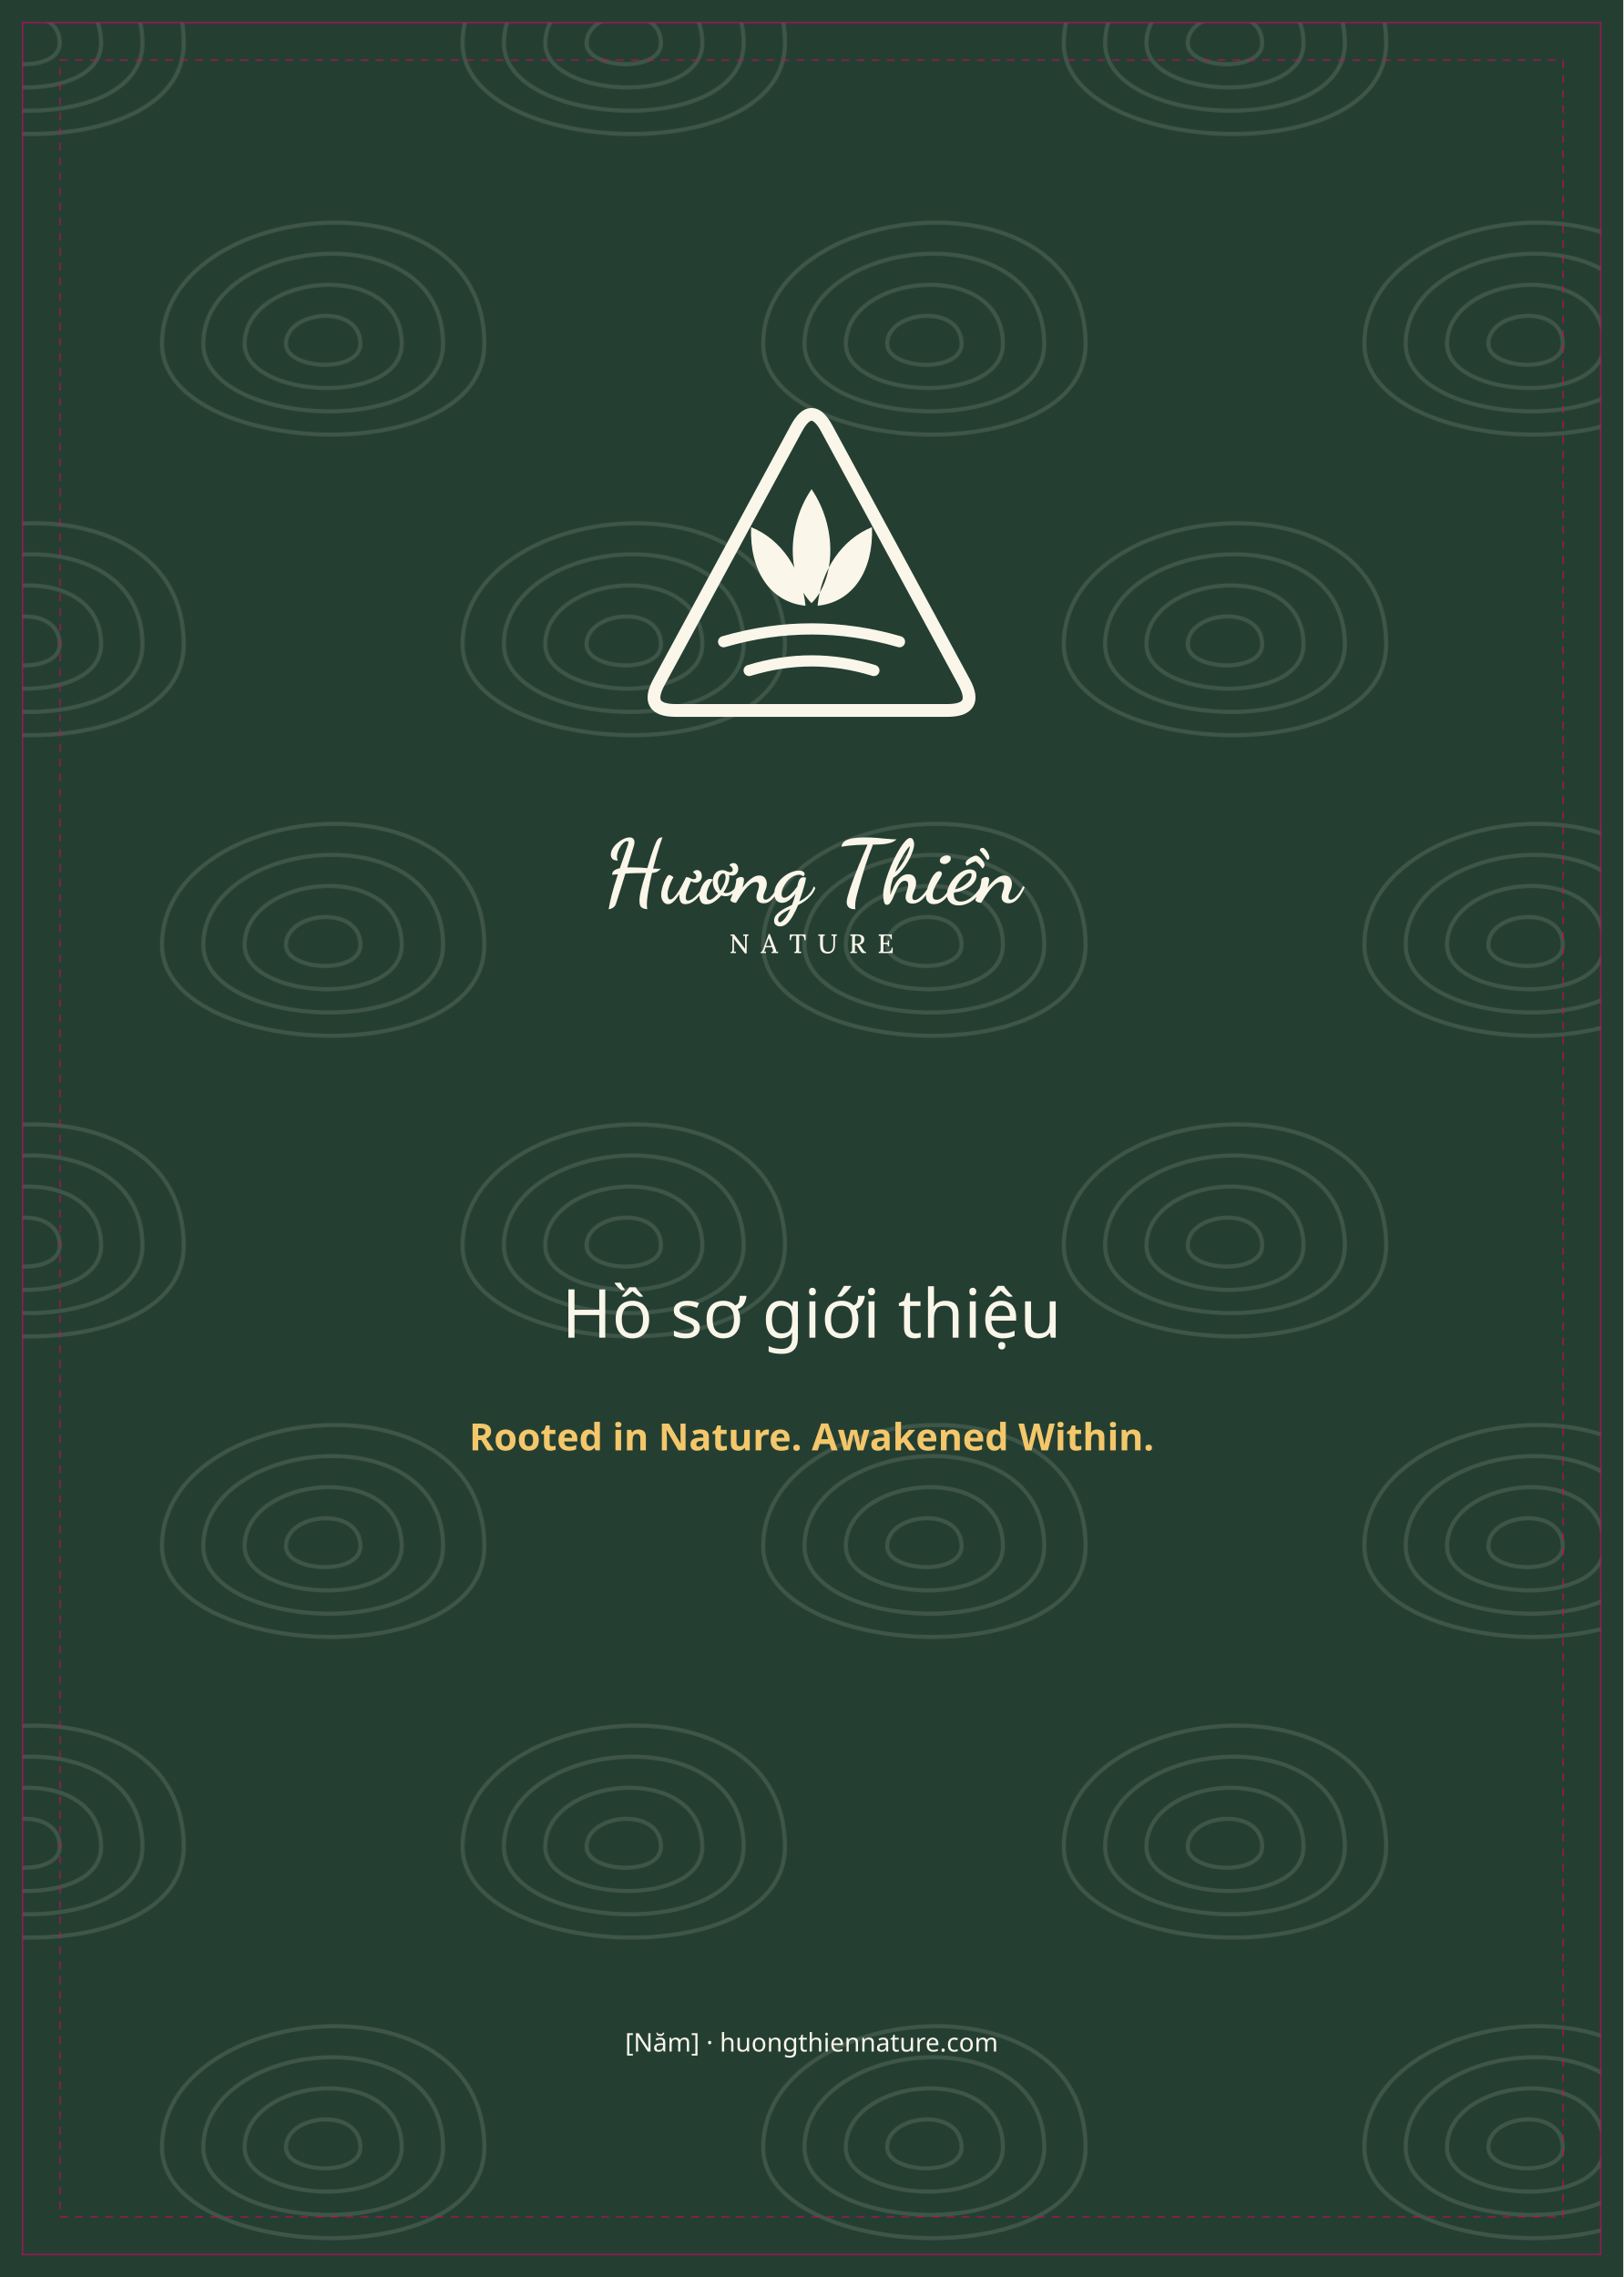
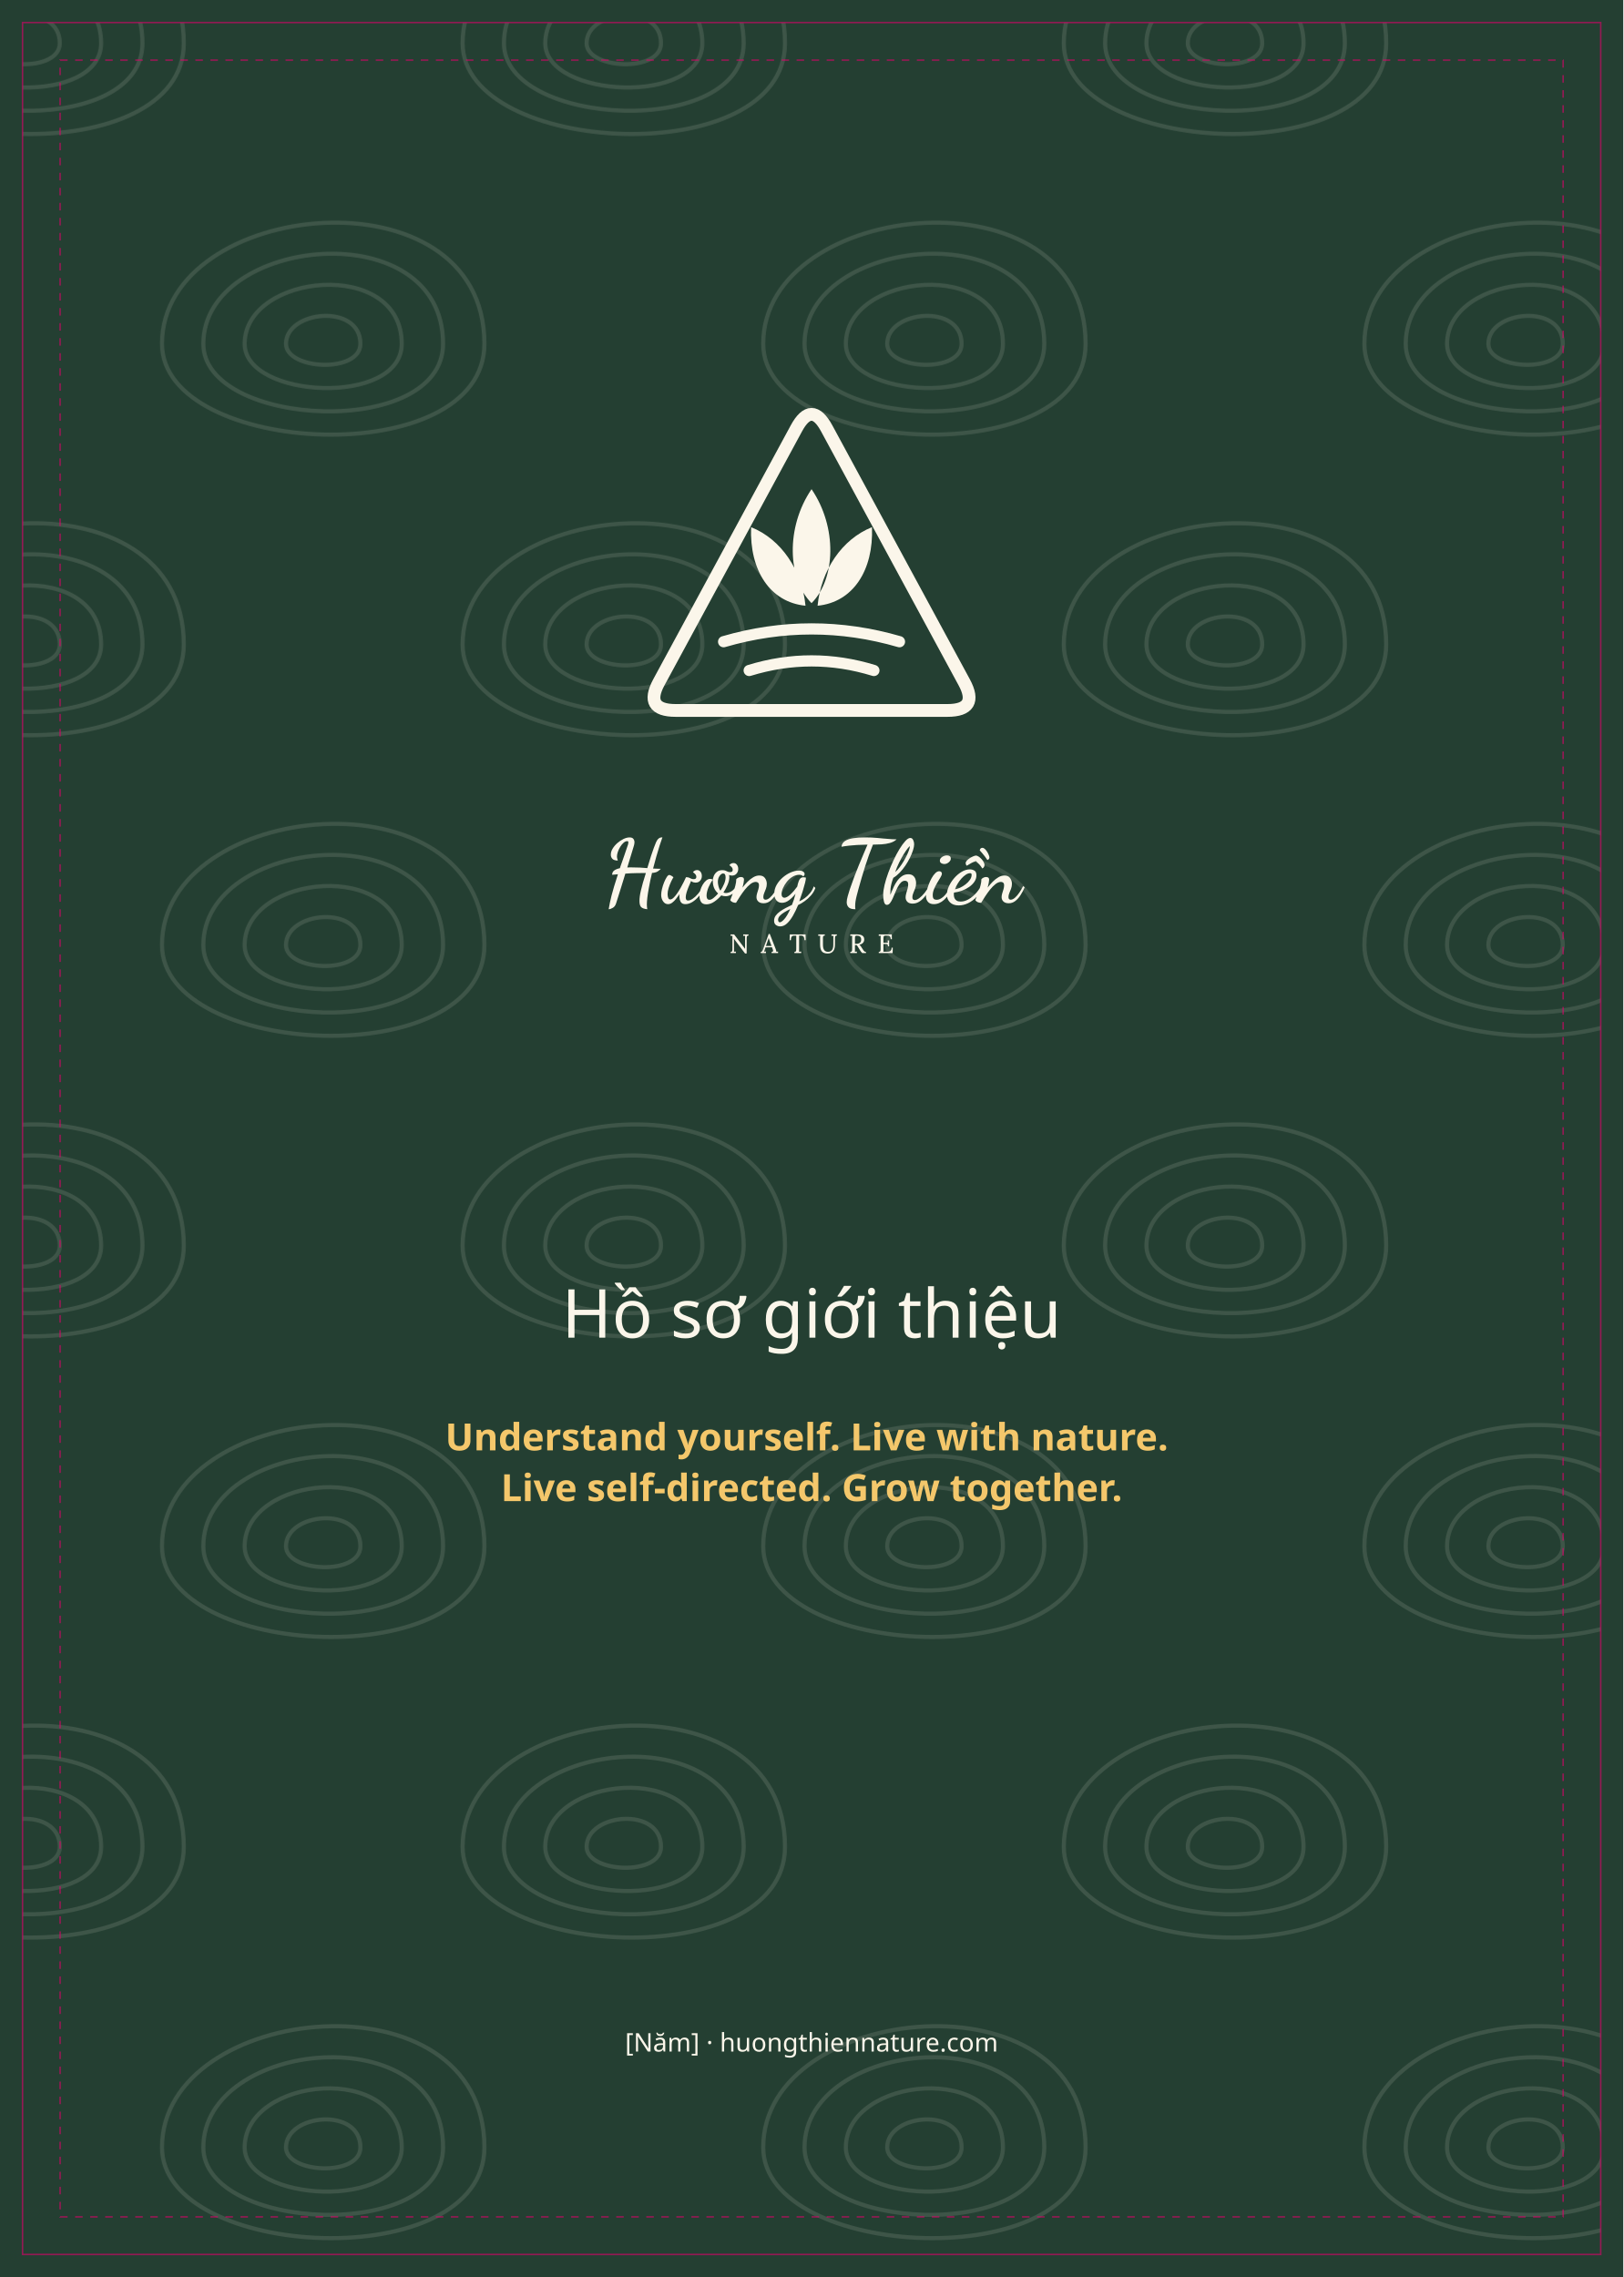
<svg xmlns="http://www.w3.org/2000/svg" viewBox="0 0 216 303" width="216mm" height="303mm">
  <rect width="216" height="303" fill="#243F32" />
  <g transform="translate(3 3)">
    <defs>
      <pattern id="p-contour-field" width="160" height="160" patternUnits="userSpaceOnUse" patternTransform="scale(0.5)">
        <g transform="translate(25 25) scale(0.55)" opacity="1">
          <path d="M82 110 C82 93.8 118 90.2 118 110 C118 124.4 82 122.6 82 110 Z" fill="none" stroke="#FBF6EA" stroke-width="2" stroke-linecap="round" stroke-linejoin="round" />
          <path d="M62 110 C62 75.8 138 68.2 138 110 C138 140.4 62 136.6 62 110 Z" fill="none" stroke="#FBF6EA" stroke-width="2" stroke-linecap="round" stroke-linejoin="round" />
          <path d="M42 110 C42 57.8 158 46.2 158 110 C158 156.4 42 150.6 42 110 Z" fill="none" stroke="#FBF6EA" stroke-width="2" stroke-linecap="round" stroke-linejoin="round" />
          <path d="M22 110 C22 39.8 178 24.2 178 110 C178 172.4 22 164.6 22 110 Z" fill="none" stroke="#FBF6EA" stroke-width="2" stroke-linecap="round" stroke-linejoin="round" />
        </g>
        <g transform="translate(-55 105) scale(0.55)" opacity="1">
          <path d="M82 110 C82 93.8 118 90.2 118 110 C118 124.4 82 122.6 82 110 Z" fill="none" stroke="#FBF6EA" stroke-width="2" stroke-linecap="round" stroke-linejoin="round" />
          <path d="M62 110 C62 75.8 138 68.2 138 110 C138 140.4 62 136.6 62 110 Z" fill="none" stroke="#FBF6EA" stroke-width="2" stroke-linecap="round" stroke-linejoin="round" />
          <path d="M42 110 C42 57.8 158 46.2 158 110 C158 156.4 42 150.6 42 110 Z" fill="none" stroke="#FBF6EA" stroke-width="2" stroke-linecap="round" stroke-linejoin="round" />
          <path d="M22 110 C22 39.8 178 24.2 178 110 C178 172.4 22 164.6 22 110 Z" fill="none" stroke="#FBF6EA" stroke-width="2" stroke-linecap="round" stroke-linejoin="round" />
        </g>
        <g transform="translate(105 105) scale(0.55)" opacity="1">
          <path d="M82 110 C82 93.8 118 90.2 118 110 C118 124.4 82 122.6 82 110 Z" fill="none" stroke="#FBF6EA" stroke-width="2" stroke-linecap="round" stroke-linejoin="round" />
          <path d="M62 110 C62 75.8 138 68.2 138 110 C138 140.4 62 136.6 62 110 Z" fill="none" stroke="#FBF6EA" stroke-width="2" stroke-linecap="round" stroke-linejoin="round" />
          <path d="M42 110 C42 57.8 158 46.2 158 110 C158 156.4 42 150.6 42 110 Z" fill="none" stroke="#FBF6EA" stroke-width="2" stroke-linecap="round" stroke-linejoin="round" />
          <path d="M22 110 C22 39.8 178 24.2 178 110 C178 172.4 22 164.6 22 110 Z" fill="none" stroke="#FBF6EA" stroke-width="2" stroke-linecap="round" stroke-linejoin="round" />
        </g>
        <g transform="translate(-55 -55) scale(0.55)" opacity="1">
          <path d="M82 110 C82 93.8 118 90.2 118 110 C118 124.4 82 122.6 82 110 Z" fill="none" stroke="#FBF6EA" stroke-width="2" stroke-linecap="round" stroke-linejoin="round" />
          <path d="M62 110 C62 75.8 138 68.2 138 110 C138 140.4 62 136.6 62 110 Z" fill="none" stroke="#FBF6EA" stroke-width="2" stroke-linecap="round" stroke-linejoin="round" />
          <path d="M42 110 C42 57.8 158 46.2 158 110 C158 156.4 42 150.6 42 110 Z" fill="none" stroke="#FBF6EA" stroke-width="2" stroke-linecap="round" stroke-linejoin="round" />
          <path d="M22 110 C22 39.8 178 24.2 178 110 C178 172.4 22 164.6 22 110 Z" fill="none" stroke="#FBF6EA" stroke-width="2" stroke-linecap="round" stroke-linejoin="round" />
        </g>
        <g transform="translate(105 -55) scale(0.55)" opacity="1">
          <path d="M82 110 C82 93.8 118 90.2 118 110 C118 124.4 82 122.6 82 110 Z" fill="none" stroke="#FBF6EA" stroke-width="2" stroke-linecap="round" stroke-linejoin="round" />
          <path d="M62 110 C62 75.8 138 68.2 138 110 C138 140.4 62 136.6 62 110 Z" fill="none" stroke="#FBF6EA" stroke-width="2" stroke-linecap="round" stroke-linejoin="round" />
          <path d="M42 110 C42 57.8 158 46.2 158 110 C158 156.4 42 150.6 42 110 Z" fill="none" stroke="#FBF6EA" stroke-width="2" stroke-linecap="round" stroke-linejoin="round" />
          <path d="M22 110 C22 39.8 178 24.2 178 110 C178 172.4 22 164.6 22 110 Z" fill="none" stroke="#FBF6EA" stroke-width="2" stroke-linecap="round" stroke-linejoin="round" />
        </g>
      </pattern>
    </defs>
    <rect x="0" y="0" width="210" height="297" fill="url(#p-contour-field)" opacity="0.12" />
    <g transform="translate(57.63 40) scale(0.1184)">
      <g transform="translate(170.0 40.0) scale(0.8984)">
        <path d="M275.0 87.2 Q256 52 237.0 87.2 L65.0 404.8 Q46 440 86.0 440.0 L426.0 440.0 Q466 440 447.0 404.8 Z" fill="none" stroke="#FBF6EA" stroke-width="16" stroke-linejoin="round" />
        <g transform="translate(256 309) scale(1.08) translate(-256 -307)">
          <path d="M256 304 C228 276 226 216 256 172 C286 216 284 276 256 304 Z M249 307 C208 303 184 266 186 216 C221 230 245 266 249 307 Z M263 307 C304 303 328 266 326 216 C291 230 267 266 263 307 Z" fill="#FBF6EA" />
        </g>
        <path d="M146 354 Q256 322 366 354 M178 390 Q256 366 334 390" fill="none" stroke="#FBF6EA" stroke-width="14" stroke-linecap="round" />
      </g>
      <path d="M172 658.7Q172.6 655.1 173.35 651.4Q174.1 647.7 175.25 643.2Q176.4 638.7 178.15 632.9Q179.9 627.1 182.4 619.4Q180.9 619.5 179.15 619.7Q177.4 619.9 175.9 620.0Q175.9 616.8 178.3 615.1Q180.7 613.4 184.6 612.6Q185.0 611.2 185.3 610.4Q185.6 609.6 186.0 608.4Q186.4 607.2 187.2 605.05Q188.0 602.9 189.35 598.9Q190.7 594.9 192.9 588.4Q193.1 587.9 193.6 586.4Q194.1 584.9 194.1 583.6Q194.1 582.8 193.85 582.5Q193.6 582.2 192.8 582.2Q190.8 582.2 188.75 584.0Q186.7 585.8 185.0 588.55Q183.3 591.3 182.3 594.25Q181.3 597.2 181.3 599.5Q181.3 600.3 181.5 601.3Q181.7 602.3 182.3 604.0Q178.1 604.0 176.25 602.15Q174.4 600.3 174.4 597.4Q174.4 594.0 176.45 590.6Q178.5 587.2 181.75 584.35Q185.0 581.5 188.65 579.75Q192.3 578.0 195.4 578.0Q198.6 578.0 199.8 579.7Q201.0 581.4 201.0 583.5Q201.0 584.6 200.75 585.7Q200.5 586.8 200.2 587.8L192.9 611.8Q194.1 611.7 195.35 611.7Q196.6 611.7 197.9 611.7Q202.8 611.7 207.1 611.9Q211.4 612.1 215.4 612.5Q217.9 604.1 219.65 598.7Q221.4 593.3 222.75 589.75Q224.1 586.2 225.2 583.5Q225.6 582.7 226.35 581.35Q227.1 580.0 228.55 578.95Q230.0 577.9 232.4 577.9Q231.1 581.4 229.25 587.15Q227.4 592.9 225.5 599.65Q223.6 606.4 221.9 613.0Q223.3 613.0 225.85 613.15Q228.4 613.3 230.6 613.3Q227.5 616.4 225.1 617.15Q222.7 617.9 220.7 617.9Q219.6 622.5 218.7 626.7Q217.8 630.9 217.2 634.5Q216.0 640.9 215.45 645.65Q214.9 650.4 214.9 653.4Q214.9 655.0 215.05 656.25Q215.2 657.5 215.4 658.7Q210.3 658.2 208.45 656.25Q206.6 654.3 206.6 649.4Q206.6 647.1 206.95 644.3Q207.3 641.5 208.2 637.7Q209.0 634.0 210.4 629.2Q211.8 624.4 213.8 618.0Q207.7 618.0 203.7 618.1Q199.7 618.2 196.7 618.3Q193.7 618.4 190.7 618.7Q190.6 619.1 190.2 620.4Q189.8 621.7 188.8 625.0Q187.8 628.3 185.8 634.7Q183.8 641.1 180.4 651.9Q179.3 655.6 176.6 657.15Q173.9 658.7 172 658.7Z M238.7 653.0Q235.3 653.0 233.15 649.85Q231 646.7 231 642.6Q231 639.8 231.9 636.0Q232.8 632.2 234.25 628.6Q235.7 625.0 237.25 622.6Q238.8 620.2 240.1 620.2Q240.8 620.2 242.25 620.95Q243.7 621.7 244.8 622.8Q243.7 624.4 242.15 627.7Q240.6 631.0 239.4 634.8Q238.2 638.6 238.2 641.7Q238.2 642.1 238.35 643.6Q238.5 645.1 239.1 646.4Q239.7 647.7 241.2 647.7Q242.9 647.7 244.85 645.85Q246.8 644.0 248.85 641.05Q250.9 638.1 252.85 634.7Q254.8 631.3 256.35 628.1Q257.9 624.9 258.9 622.7Q259.8 622.8 261.25 623.2Q262.7 623.6 263.8 624.25Q264.9 624.9 264.9 626.1Q264.9 626.4 263.95 628.55Q263 630.7 261.75 633.7Q260.5 636.7 259.55 639.85Q258.6 643.0 258.6 645.4Q258.6 646.8 259.15 647.85Q259.7 648.9 261.3 648.9Q263.4 648.9 266.3 647.0Q269.2 645.1 272.3 641.5Q275.4 637.9 277.8 632.9L279.3 634.1Q277.1 639.5 273.6 643.8Q270.1 648.1 266.1 650.55Q262.1 653.0 258.3 653.0Q255.4 653.0 253.95 651.65Q252.5 650.3 252 648.15Q251.5 646.0 251.4 643.8Q251.4 643.3 251.4 642.75Q251.4 642.2 251.4 641.8Q249.7 644.5 247.7 647.05Q245.7 649.6 243.45 651.3Q241.2 653.0 238.7 653.0ZM269.7 628.8Q267.3 628.8 265.5 627.65Q263.7 626.5 262.1 625.35Q260.5 624.2 258.5 624.2L258.9 622.7Q261.1 622.7 262.35 623.25Q263.6 623.8 264.75 624.35Q265.9 624.9 267.6 624.9Q270.5 624.9 270.5 622.4Q270.5 620.6 269.3 619.3Q268.1 618.0 266.7 617.1Q267.6 615.9 268.75 615.3Q269.9 614.7 271.4 614.7Q273.7 614.7 275.2 616.6Q276.7 618.5 276.7 621.4Q276.7 624.4 274.8 626.6Q272.9 628.8 269.7 628.8Z M281.8 653.2Q277.3 653.2 275.65 650.25Q274.0 647.3 274.0 643.8Q274.0 640.6 275.0 637.25Q276.0 633.9 277.75 631.0Q279.5 628.1 281.65 626.35Q283.8 624.6 286.0 624.6Q286.7 624.6 287.65 624.85Q288.6 625.1 289.0 625.6Q287.8 627.1 286.55 629.3Q285.3 631.5 284.25 633.95Q283.2 636.4 282.6 638.9Q282.0 641.4 282.0 643.5Q282.0 645.5 282.75 646.8Q283.5 648.1 285.4 648.1Q287.3 648.1 289.95 645.95Q292.6 643.8 295.0 641.0Q291.8 638.1 290.4 634.65Q289.0 631.2 289.0 626.3Q289.0 624.2 290.05 621.5Q291.1 618.8 293.45 616.8Q295.8 614.8 299.8 614.8Q304.1 614.8 305.85 617.2Q307.6 619.6 307.6 622.9Q307.6 626.6 305.65 631.2Q303.7 635.8 301.0 639.9Q302.2 640.5 303.8 640.5Q305.3 640.5 307.4 639.8Q309.5 639.1 311.5 637.45Q313.5 635.8 314.7 633.0L316.5 634.3Q314.3 639.4 310.65 641.75Q307.0 644.1 303.5 644.1Q302.2 644.1 300.9 643.85Q299.6 643.6 298.5 643.2Q295.1 647.2 290.7 650.2Q286.3 653.2 281.8 653.2ZM297.6 637.8Q300.0 634.3 301.7 630.3Q303.4 626.3 303.4 622.9Q303.4 620.6 302.7 619.55Q302.0 618.5 300.6 618.5Q298.7 618.5 296.7 621.2Q294.7 623.9 294.7 628.0Q294.7 630.1 295.45 633.1Q296.2 636.1 297.6 637.8ZM310.6 620.9Q308.2 620.9 306.4 619.75Q304.6 618.6 303.0 617.45Q301.4 616.3 299.4 616.3L299.8 614.8Q302.0 614.8 303.25 615.35Q304.5 615.9 305.65 616.45Q306.8 617.0 308.5 617.0Q311.4 617.0 311.4 614.5Q311.4 612.7 310.2 611.4Q309.0 610.1 307.6 609.2Q308.5 608.0 309.65 607.4Q310.8 606.8 312.3 606.8Q314.6 606.8 316.1 608.7Q317.6 610.6 317.6 613.5Q317.6 616.5 315.7 618.7Q313.8 620.9 310.6 620.9Z M346.1 652.0Q342.2 652.0 340.15 650.05Q338.1 648.1 338.1 645.1Q338.1 643.1 338.8 640.85Q339.5 638.6 340.2 636.3Q340.9 634.0 340.9 631.9Q340.9 629.7 339.85 628.85Q338.8 628.0 337.4 628.0Q334.4 628.0 331.25 630.45Q328.1 632.9 325.15 636.6Q322.2 640.3 319.6 644.3Q317.0 648.3 315.1 651.5Q313.2 651.5 311.5 650.85Q309.8 650.2 308.6 648.6Q308.7 648.1 309.75 645.55Q310.8 643.0 312.1 639.45Q313.4 635.9 314.4 632.0Q315.4 628.1 315.4 624.9Q316.1 624.1 317.55 623.3Q319.0 622.5 320.6 622.5Q324.1 622.5 324.1 625.5Q324.1 626.7 323.65 629.05Q323.2 631.4 322.4 634.4Q325.0 630.9 328.1 627.8Q331.2 624.7 334.55 622.75Q337.9 620.8 341.3 620.8Q345.6 620.8 347.65 623.7Q349.7 626.6 349.7 630.1Q349.7 633.1 348.7 635.7Q347.7 638.3 346.75 640.6Q345.8 642.9 345.8 645.1Q345.8 646.7 346.55 647.35Q347.3 648.0 348.2 648.0Q350.6 648.0 353.2 645.7Q355.8 643.4 358.15 639.85Q360.5 636.3 362.3 632.7L364.0 634.1Q361.9 639.0 359.25 643.05Q356.6 647.1 353.35 649.55Q350.1 652.0 346.1 652.0Z M364.7 678.0Q362.2 678.0 360.05 676.5Q357.9 675.0 357.9 671.6Q357.9 668.4 359.75 665.85Q361.6 663.3 364.65 661.15Q367.7 659.0 371.2 657.2Q374.7 655.4 378 653.8Q379.1 651.1 380.1 648.0Q381.1 644.9 382 641.3Q378.5 645.7 374.65 648.6Q370.8 651.5 366.8 651.5Q362.8 651.5 360.45 648.7Q358.1 645.9 358.1 641.3Q358.1 636.0 360.75 631.35Q363.4 626.7 367.6 623.05Q371.8 619.4 376.6 617.35Q381.4 615.3 385.8 615.3Q389 615.3 390.6 616.45Q392.2 617.6 392.2 619.1Q392.2 620.3 391.5 621.0Q390.8 621.7 390.6 621.8Q389.6 620.7 388.55 620.35Q387.5 620.0 386.1 620.0Q382.2 620.0 378.6 622.2Q375 624.4 372.25 627.85Q369.5 631.3 367.9 635.0Q366.3 638.7 366.3 641.7Q366.3 643.7 367.2 644.75Q368.1 645.8 369.4 645.8Q372.2 645.8 376.2 642.15Q380.2 638.5 383.9 633.3Q384.1 632.5 384.25 631.85Q384.4 631.2 384.5 630.6Q385.5 626.6 386.9 624.7Q388.3 622.8 390.8 622.8Q391.3 622.8 392.05 622.9Q392.8 623.0 393.7 623.2Q393.7 625.0 392.7 629.1Q391.7 633.2 390 638.65Q388.3 644.1 386.2 649.8Q389.3 648.5 392.5 646.15Q395.7 643.8 398.4 640.45Q401.1 637.1 402.5 633.0L404.3 634.8Q402.7 639.4 399.35 643.2Q396 647.0 392.1 649.75Q388.2 652.5 384.9 654.0Q382.2 660.6 379.05 666.05Q375.9 671.5 372.35 674.75Q368.8 678.0 364.7 678.0ZM364.3 673.4Q366.1 673.4 369.25 670.0Q372.4 666.6 376.1 658.5Q372.4 660.3 369.3 662.2Q366.2 664.1 364.3 666.2Q362.4 668.3 362.4 670.6Q362.4 671.9 362.95 672.65Q363.5 673.4 364.3 673.4Z M449.3 658.7Q443.8 658.7 441.7 656.55Q439.6 654.4 439.5 651.0Q439.5 648.1 440.65 644.05Q441.8 640.0 443.0 636.3Q445.4 629.2 448.0 622.3Q450.6 615.4 453.25 609.0Q455.9 602.6 458.35 596.8Q460.8 591.0 462.9 586.1Q456.1 586.2 451.15 586.5Q446.2 586.8 442.1 587.25Q438.0 587.7 433.6 588.5Q434.1 584.3 437.55 582.05Q441.0 579.8 446.8 578.9Q452.6 578.0 460.1 578.0Q464.0 578.0 467.45 578.15Q470.9 578.3 474.05 578.6Q477.2 578.9 480.2 579.2Q486.5 579.8 490.25 580.0Q494.0 580.2 495.6 580.2Q492.6 583.0 488.05 584.25Q483.5 585.5 478.5 585.8Q473.5 586.1 469.0 586.1Q464.2 597.9 460.2 610.6Q456.2 623.3 452.8 635.7Q451.5 640.5 450.65 643.85Q449.8 647.2 449.4 649.95Q449.0 652.7 449.0 655.8Q449.0 656.3 449.05 656.95Q449.1 657.6 449.3 658.7Z M484.6 653.8Q482.4 653.8 481.45 650.4Q480.5 647.0 480.5 642.5Q480.5 637.9 482.05 631.4Q483.6 624.9 486.25 617.7Q488.9 610.5 492.15 603.6Q495.4 596.7 498.85 591.05Q502.3 585.4 505.45 582.0Q508.6 578.6 511.0 578.6Q513.1 578.6 514.2 580.9Q515.3 583.2 515.3 585.7Q515.3 588.4 514.05 592.35Q512.8 596.3 510.6 600.8Q508.4 605.3 505.45 609.65Q502.5 614.0 499.05 617.6Q495.6 621.2 491.9 623.4Q490.6 626.8 489.85 629.75Q489.1 632.7 488.8 635.3Q488.5 637.9 488.5 640.4Q488.5 640.9 488.55 641.45Q488.6 642.0 488.6 642.5Q489.0 641.9 489.9 639.4Q490.8 636.9 492.35 633.55Q493.9 630.2 496.2 626.95Q498.5 623.7 501.6 621.55Q504.7 619.4 508.7 619.4Q512.1 619.4 514.0 620.95Q515.9 622.5 516.7 624.75Q517.5 627.0 517.5 629.3Q517.5 632.5 516.45 635.3Q515.4 638.1 514.35 640.55Q513.3 643.0 513.3 645.2Q513.3 647.0 514.1 647.7Q514.9 648.4 516.0 648.4Q518.2 648.4 521.15 646.2Q524.1 644.0 527.05 640.35Q530.0 636.7 532.1 632.3L533.7 634.0Q531.4 639.0 528.3 643.2Q525.2 647.4 521.5 649.9Q517.8 652.4 513.5 652.4Q509.7 652.4 507.7 650.4Q505.7 648.4 505.7 645.4Q505.7 643.3 506.45 640.75Q507.2 638.2 507.9 635.6Q508.6 633.0 508.6 630.9Q508.6 628.5 507.55 627.6Q506.5 626.7 505.0 626.7Q502.5 626.7 500.5 628.65Q498.5 630.6 496.9 633.7Q495.3 636.8 493.9 640.25Q492.5 643.7 491.1 646.8Q489.7 649.9 488.15 651.85Q486.6 653.8 484.6 653.8ZM494.0 617.0Q496.6 614.7 499.0 611.5Q501.4 608.3 503.45 604.85Q505.5 601.4 507.05 598.15Q508.6 594.9 509.5 592.3Q510.4 589.7 510.5 588.3Q510.5 588.2 510.5 588.15Q510.5 588.1 510.5 588.0Q509.9 588.0 507.95 590.45Q506.0 592.9 503.45 597.05Q500.9 601.2 498.35 606.4Q495.8 611.6 494.0 617.0Z M537.4 653.0Q533.0 653.0 530.8 650.4Q528.6 647.8 528.6 644.1Q528.6 641.8 529.4 638.3Q530.2 634.8 531.65 630.95Q533.1 627.1 535.0 623.7Q536.9 620.3 539.1 618.15Q541.3 616.0 543.5 616.0Q544.7 616.0 545.6 616.7Q546.5 617.4 546.5 618.9Q546.5 620.2 544.95 622.8Q543.4 625.4 541.35 628.8Q539.3 632.2 537.75 635.85Q536.2 639.5 536.2 642.8Q536.2 646.0 537.35 647.05Q538.5 648.1 540.7 648.1Q544.1 648.1 548.1 644.7Q552.1 641.3 556.4 632.8L557.9 634.4Q554.4 643.2 549.0 648.1Q543.6 653.0 537.4 653.0ZM549.2 607.9Q547.3 607.9 545.75 606.95Q544.2 606.0 544.2 604.0Q544.2 601.6 546.8 599.9Q549.4 598.2 552.2 598.2Q554.0 598.2 555.25 599.0Q556.5 599.8 556.5 601.9Q556.5 604.0 554.2 605.95Q551.9 607.9 549.2 607.9Z M565.4 654.4Q559.0 654.4 555.55 650.95Q552.1 647.5 552.1 642.3Q552.1 637.9 554.35 632.95Q556.6 628.0 560.4 623.65Q564.2 619.3 568.8 616.6Q573.4 613.9 578.0 613.9Q580.6 613.9 582.95 615.25Q585.3 616.6 585.3 620.6Q585.3 624.4 583.1 627.7Q580.9 631.0 577.2 633.6Q573.5 636.2 569.05 637.85Q564.6 639.5 560.1 640.0Q560.0 640.4 559.95 640.85Q559.9 641.3 559.9 642.3Q559.9 642.8 560.05 644.05Q560.2 645.3 560.9 646.7Q561.6 648.1 563.2 649.1Q564.8 650.1 567.6 650.1Q571.8 650.1 576.05 647.75Q580.3 645.4 584.05 641.5Q587.8 637.6 590.3 632.8L592.3 634.4Q589.6 640.4 585.35 644.9Q581.1 649.4 575.95 651.9Q570.8 654.4 565.4 654.4ZM561.2 636.3Q563.8 636.0 567.0 634.5Q570.2 633.0 573.15 630.7Q576.1 628.4 578.0 625.65Q579.9 622.9 579.9 620.1Q579.9 619.0 579.5 618.6Q579.1 618.2 578.2 618.2Q575.9 618.2 573.4 619.85Q570.9 621.5 568.5 624.15Q566.1 626.8 564.2 630.0Q562.3 633.2 561.2 636.3ZM597.6 603.4Q596.6 601.7 594.95 599.6Q593.3 597.5 591.7 595.55Q590.1 593.6 589 592.5Q589.4 590.9 590.15 590.3Q590.9 589.7 592 589.7Q593.4 589.7 594.8 591.0Q596.2 592.3 597.35 594.15Q598.5 596.0 599.2 597.8Q599.9 599.6 599.9 600.5Q599.9 602.6 597.6 603.4ZM591.9 612.9Q590.3 610.2 588.55 608.35Q586.8 606.5 584.7 604.6Q582 605.5 579.55 606.8Q577.1 608.1 574.5 609.8Q573.8 609.3 573.5 608.4Q573.2 607.5 573.2 607.0Q573.2 605.5 574.55 604.0Q575.9 602.5 577.9 601.25Q579.9 600.0 581.8 599.2Q583.7 598.4 584.8 598.4Q586 598.4 587.65 599.45Q589.3 600.5 590.85 602.15Q592.4 603.8 593.4 605.65Q594.4 607.5 594.4 609.0Q594.4 610.0 593.85 611.1Q593.3 612.2 591.9 612.9Z M621.6 652.0Q617.7 652.0 615.65 650.05Q613.6 648.1 613.6 645.1Q613.6 643.1 614.3 640.85Q615.0 638.6 615.7 636.3Q616.4 634.0 616.4 631.9Q616.4 629.7 615.35 628.85Q614.3 628.0 612.9 628.0Q609.9 628.0 606.75 630.45Q603.6 632.9 600.65 636.6Q597.7 640.3 595.1 644.3Q592.5 648.3 590.6 651.5Q588.7 651.5 587.0 650.85Q585.3 650.2 584.1 648.6Q584.2 648.1 585.25 645.55Q586.3 643.0 587.6 639.45Q588.9 635.9 589.9 632.0Q590.9 628.1 590.9 624.9Q591.6 624.1 593.05 623.3Q594.5 622.5 596.1 622.5Q599.6 622.5 599.6 625.5Q599.6 626.7 599.15 629.05Q598.7 631.4 597.9 634.4Q600.5 630.9 603.6 627.8Q606.7 624.7 610.05 622.75Q613.4 620.8 616.8 620.8Q621.1 620.8 623.15 623.7Q625.2 626.6 625.2 630.1Q625.2 633.1 624.2 635.7Q623.2 638.3 622.25 640.6Q621.3 642.9 621.3 645.1Q621.3 646.7 622.05 647.35Q622.8 648.0 623.7 648.0Q626.1 648.0 628.7 645.7Q631.3 643.4 633.65 639.85Q636.0 636.3 637.8 632.7L639.5 634.1Q637.4 639.0 634.75 643.05Q632.1 647.1 628.85 649.55Q625.6 652.0 621.6 652.0Z" fill="#FBF6EA" />
      <path d="M325.25 708.42 314.07 693.61Q313.76 693.2 313.45 692.78Q313.14 692.36 312.82 691.92H312.79L312.87 703.58Q312.87 704.35 312.86 705.1Q312.85 705.85 312.79 706.46Q313.31 706.42 313.915 706.395Q314.52 706.37 314.98 706.35V708.0H309.04V706.68Q309.89 706.67 310.315 706.35Q310.74 706.03 310.905 705.48Q311.07 704.93 311.07 704.23L311.07 690.78Q311.07 690.17 311.08 689.58Q311.09 688.99 311.11 688.54Q310.63 688.57 310.045 688.595Q309.46 688.62 309.01 688.65V687.0H312.96L323.52 700.9Q324.03 701.56 324.445 702.13Q324.86 702.7 325.24 703.21H325.27L325.29 690.88Q325.29 690.21 325.32 689.59Q325.35 688.97 325.38 688.54Q324.86 688.57 324.26 688.595Q323.66 688.62 323.19 688.65V687.0H329.15V688.32Q328.19 688.35 327.75 688.72Q327.31 689.09 327.205 689.805Q327.1 690.52 327.1 691.65L327.06 708.42Z M342.89 708.0V706.65Q343.77 706.65 344.26 706.17Q344.75 705.69 345.075 704.87Q345.4 704.05 345.79 703.01L351.86 686.44H353.04L359.63 703.27Q359.85 703.84 360.15 704.805Q360.45 705.77 360.43 706.46Q360.94 706.42 361.435 706.395Q361.93 706.37 362.37 706.35V708.0H355.1V706.68Q356.14 706.66 356.485 706.225Q356.83 705.79 356.76 705.15Q356.69 704.51 356.45 703.9L355.55 701.47L348.18 701.63L347.32 704.24Q347.13 704.85 346.925 705.385Q346.72 705.92 346.5 706.43Q347.06 706.39 347.675 706.365Q348.29 706.34 348.77 706.32V708.0ZM348.73 700.02H355.02L353.14 694.95Q352.79 693.97 352.46 692.995Q352.13 692.02 351.86 691.12H351.81Q351.57 691.85 351.28 692.75Q350.99 693.65 350.6 694.7Z M392.02 693.48Q392 691.76 391.63 690.625Q391.26 689.49 390.435 688.925Q389.61 688.36 388.19 688.39H386.01L385.99 703.98Q385.99 704.79 385.97 705.43Q385.95 706.07 385.89 706.46Q386.48 706.42 387.155 706.395Q387.83 706.37 388.35 706.35V708.0H380.73V706.68Q381.72 706.63 382.145 706.26Q382.57 705.89 382.685 705.16Q382.8 704.43 382.8 703.35L382.82 688.42L380.3 688.44Q378.47 688.45 377.62 689.67Q376.77 690.89 376.77 693.48H375.37L375.54 687.0H393.26L393.44 693.48Z M414.89 688.32Q414.01 688.33 413.56 688.66Q413.11 688.99 412.965 689.535Q412.82 690.08 412.82 690.77V698.56Q412.82 700.31 413.105 701.765Q413.39 703.22 414.035 704.295Q414.68 705.37 415.795 705.97Q416.91 706.57 418.55 706.58Q420.54 706.6 421.84 705.69Q423.14 704.78 423.78 703.1Q424.42 701.42 424.44 699.12L424.5 690.88Q424.5 690.21 424.53 689.59Q424.56 688.97 424.6 688.54Q424.08 688.57 423.485 688.595Q422.89 688.62 422.42 688.65V687.0H428.46V688.32Q427.48 688.35 427.04 688.72Q426.6 689.09 426.485 689.805Q426.37 690.52 426.35 691.65L426.31 698.79Q426.31 700.95 425.82 702.73Q425.33 704.51 424.32 705.8Q423.31 707.09 421.77 707.785Q420.23 708.48 418.13 708.48Q415.69 708.48 414.04 707.82Q412.39 707.16 411.415 705.85Q410.44 704.54 410.025 702.64Q409.61 700.74 409.61 698.24V691.76Q409.61 690.97 409.655 690.01Q409.7 689.05 409.73 688.54Q409.21 688.57 408.61 688.585Q408.01 688.6 407.54 688.63V687.0H414.89Z M443.51 708.0V706.68Q444.5 706.63 444.935 706.27Q445.37 705.91 445.485 705.18Q445.6 704.45 445.6 703.35V690.88Q445.6 690.21 445.635 689.59Q445.67 688.97 445.7 688.54Q445.18 688.57 444.58 688.595Q443.98 688.62 443.51 688.65V687.0Q445.34 686.97 447.2 686.95Q449.06 686.93 450.93 686.96Q453.75 686.97 455.59 687.61Q457.43 688.25 458.34 689.51Q459.25 690.77 459.23 692.69Q459.24 693.89 458.735 695.08Q458.23 696.27 457.035 697.2Q455.84 698.13 453.73 698.62Q454.32 698.98 454.805 699.6Q455.29 700.22 455.8 701L457.63 703.84Q458.19 704.72 458.68 705.35Q459.17 705.98 459.76 706.325Q460.35 706.67 461.19 706.68V708.0H457.02Q456.26 707.35 455.695 706.585Q455.13 705.82 454.51 704.84L452.43 701.5Q452.04 700.88 451.615 700.19Q451.19 699.5 450.67 699.02Q450.19 699.04 449.73 699.04Q449.27 699.04 448.79 699.02V703.97Q448.79 704.79 448.77 705.43Q448.75 706.07 448.69 706.46Q449.04 706.43 449.45 706.415Q449.86 706.4 450.265 706.375Q450.67 706.35 450.98 706.35V708.0ZM450.51 697.56Q452.17 697.52 453.34 697.035Q454.51 696.55 455.145 695.515Q455.78 694.48 455.78 692.83Q455.78 691.59 455.42 690.745Q455.06 689.9 454.395 689.385Q453.73 688.87 452.82 688.645Q451.91 688.42 450.84 688.42Q449.89 688.42 449.45 688.77Q449.01 689.12 448.9 689.82Q448.79 690.52 448.79 691.59V697.48Q449.22 697.51 449.63 697.545Q450.04 697.58 450.51 697.56Z M485.88 700.41Q485.88 699.11 485.51 698.54Q485.14 697.97 484.395 697.845Q483.65 697.72 482.52 697.77L480.8 697.84V704.06Q480.8 704.87 480.78 705.49Q480.76 706.11 480.7 706.5L485.86 706.44Q487.04 706.42 487.96 706.015Q488.88 705.61 489.42 704.615Q489.96 703.62 489.96 701.9H491.29L491.12 708.0H475.52V706.68Q476.51 706.63 476.945 706.27Q477.38 705.91 477.495 705.18Q477.61 704.45 477.61 703.35V690.88Q477.61 690.21 477.645 689.59Q477.68 688.97 477.71 688.54Q477.19 688.57 476.59 688.595Q475.99 688.62 475.52 688.65V687.0H490.14L490.3 692.44H488.98Q488.98 690.71 488.43 689.82Q487.88 688.93 486.99 688.625Q486.1 688.32 485.07 688.35L482.99 688.4Q482.04 688.42 481.57 688.735Q481.1 689.05 480.95 689.745Q480.8 690.44 480.8 691.65V696.35L485.73 696.37L485.55 693.78H487.2V700.41Z" fill="#FBF6EA" />
    </g>
    <text x="105" y="175" font-family="Lora" font-size="9" fill="#FBF6EA" font-weight="500" text-anchor="middle" letter-spacing="0" font-style="normal">Hồ sơ giới thiệu</text>
-     <text x="105" y="190" font-family="Dancing Script" font-size="5" fill="#F4C76B" font-weight="700" text-anchor="middle" letter-spacing="0" font-style="normal">Rooted in Nature. Awakened Within.</text>
+     <text x="105" y="190" font-family="Dancing Script" font-size="5" fill="#F4C76B" font-weight="700" text-anchor="middle" letter-spacing="0" font-style="normal">
+       <tspan x="105" dy="0.00">Understand yourself. Live with nature.</tspan>
+       <tspan x="105" dy="6.75">Live self-directed. Grow together.</tspan>
+     </text>
    <text x="105" y="270" font-family="Be Vietnam Pro" font-size="3.4" fill="#FBF6EA" font-weight="400" text-anchor="middle" letter-spacing="0" font-style="normal">[Năm] · huongthiennature.com</text>
  </g>
  <g id="guides" fill="none" stroke="#E0006A" stroke-width=".2" opacity=".6">
    <rect x="3" y="3" width="210" height="297" />
    <rect x="8" y="8" width="200" height="287" stroke-dasharray="1 1" />
  </g>
</svg>
